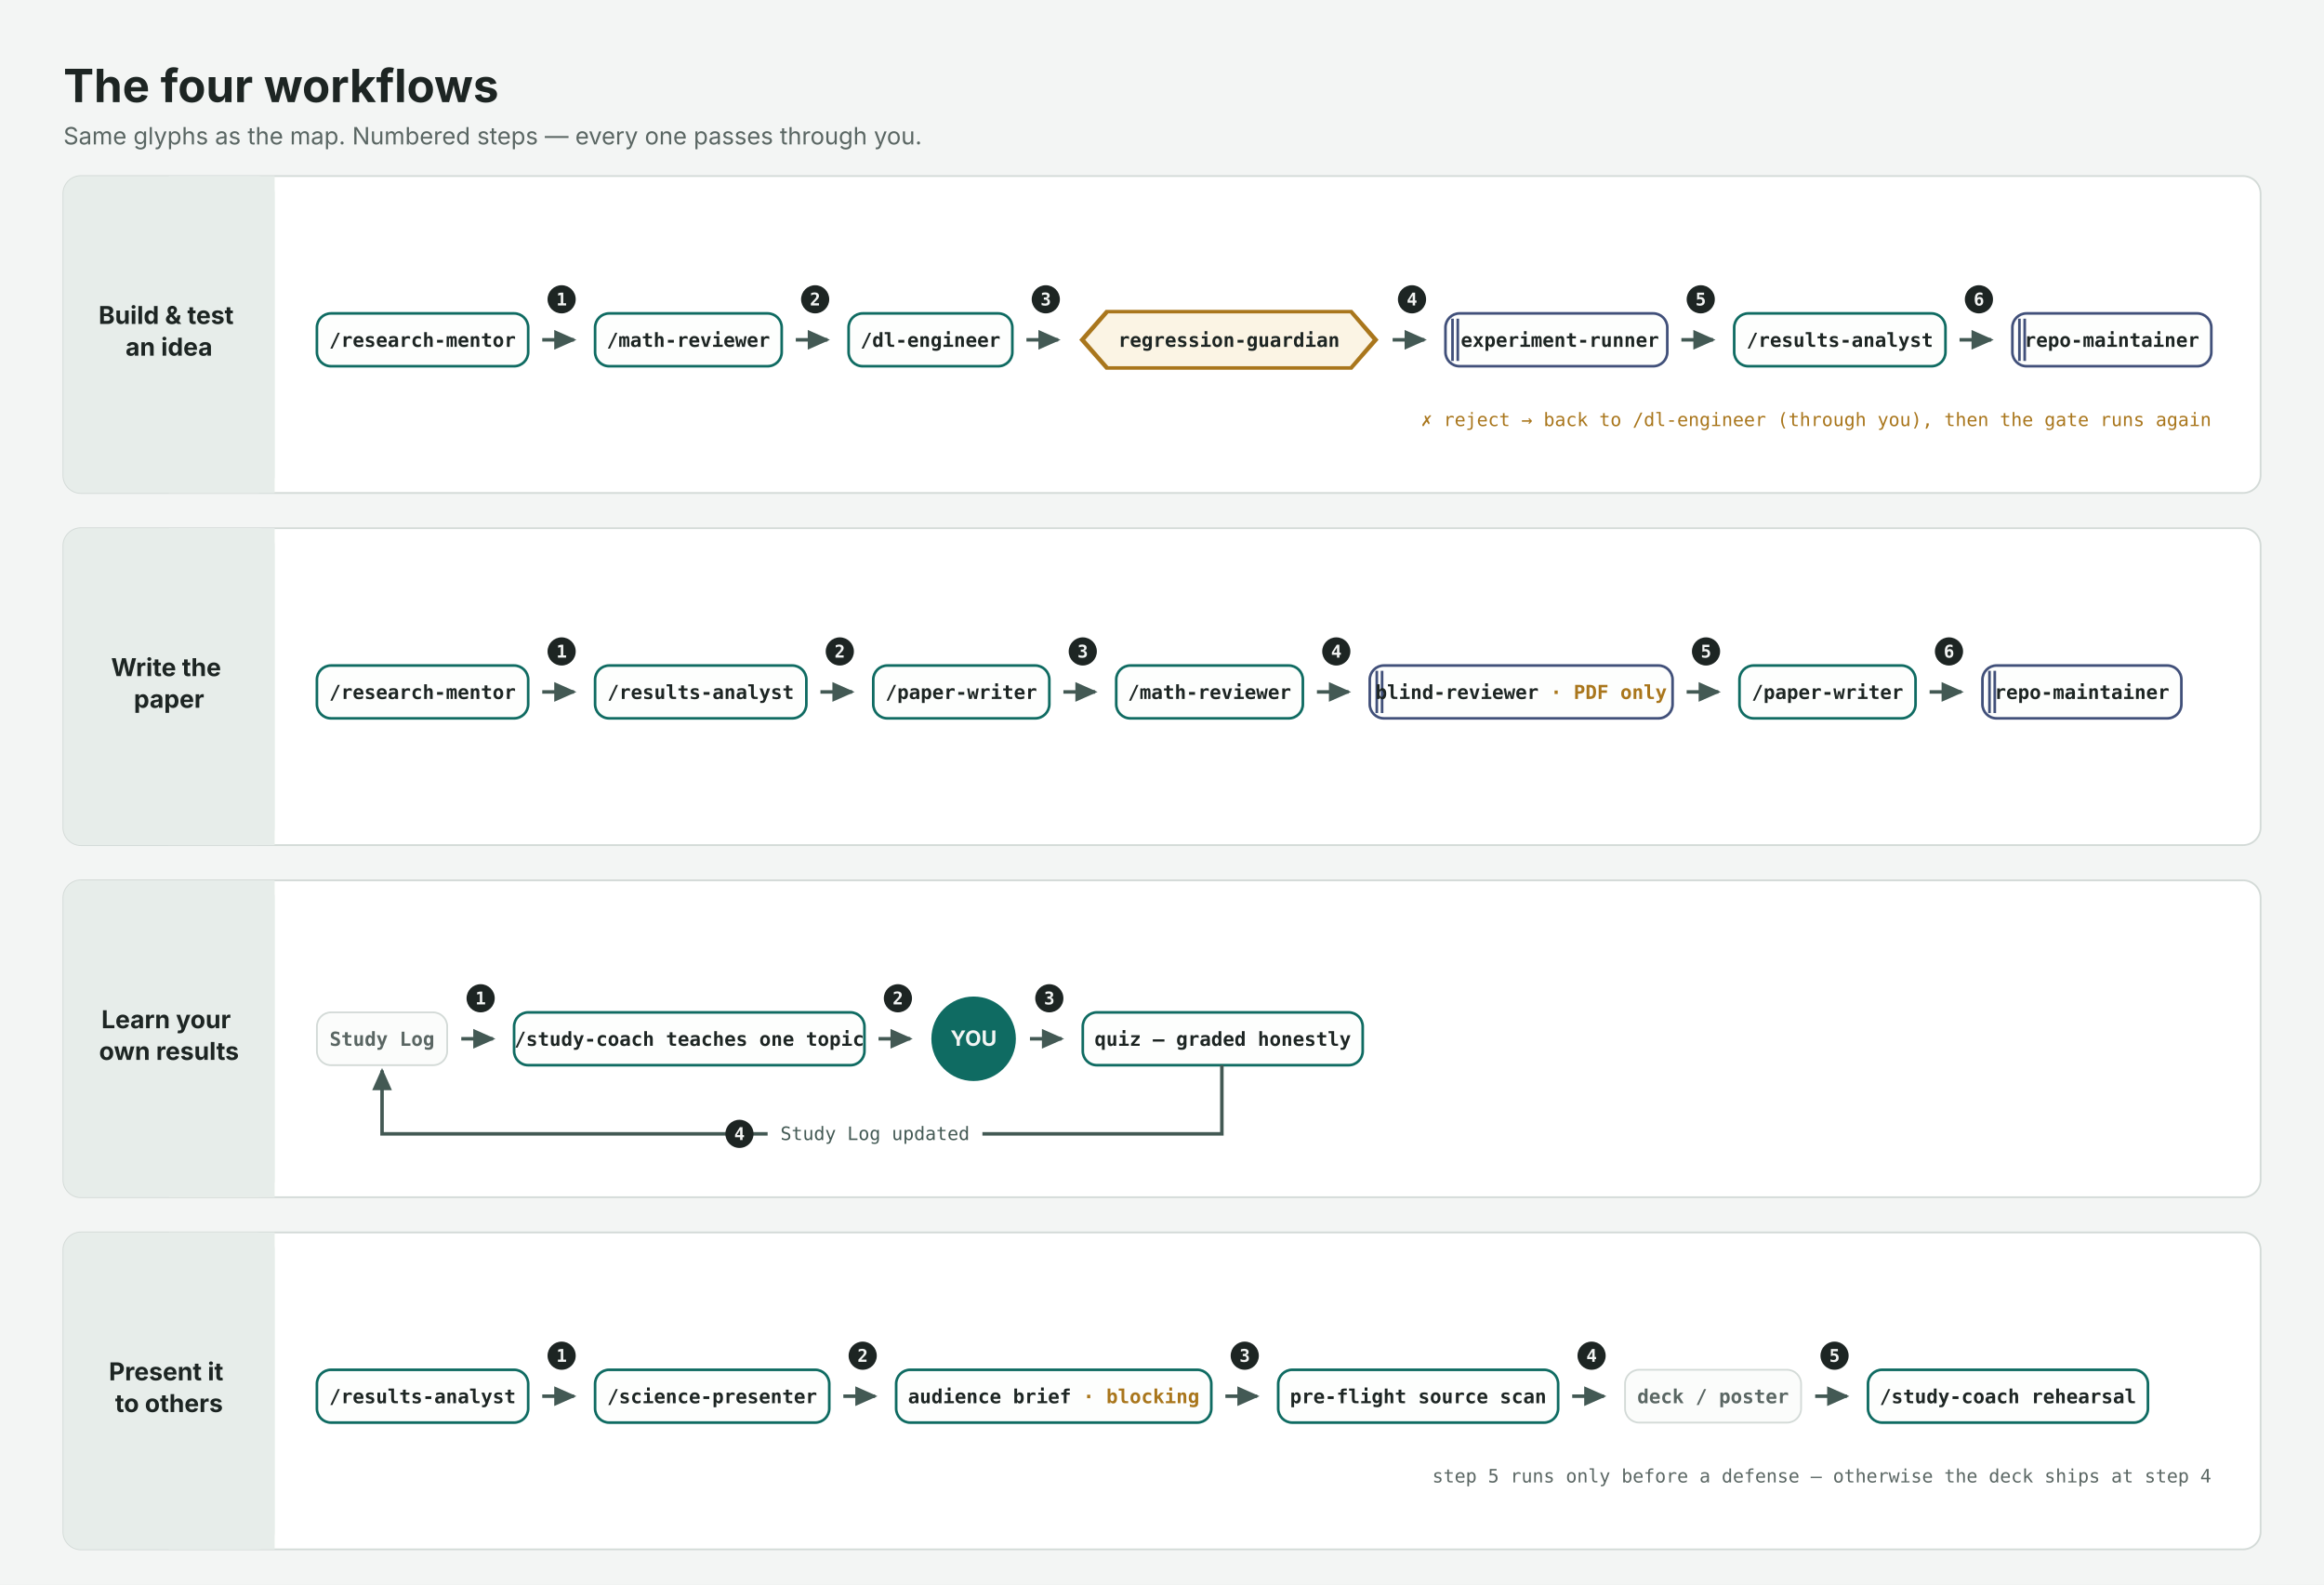
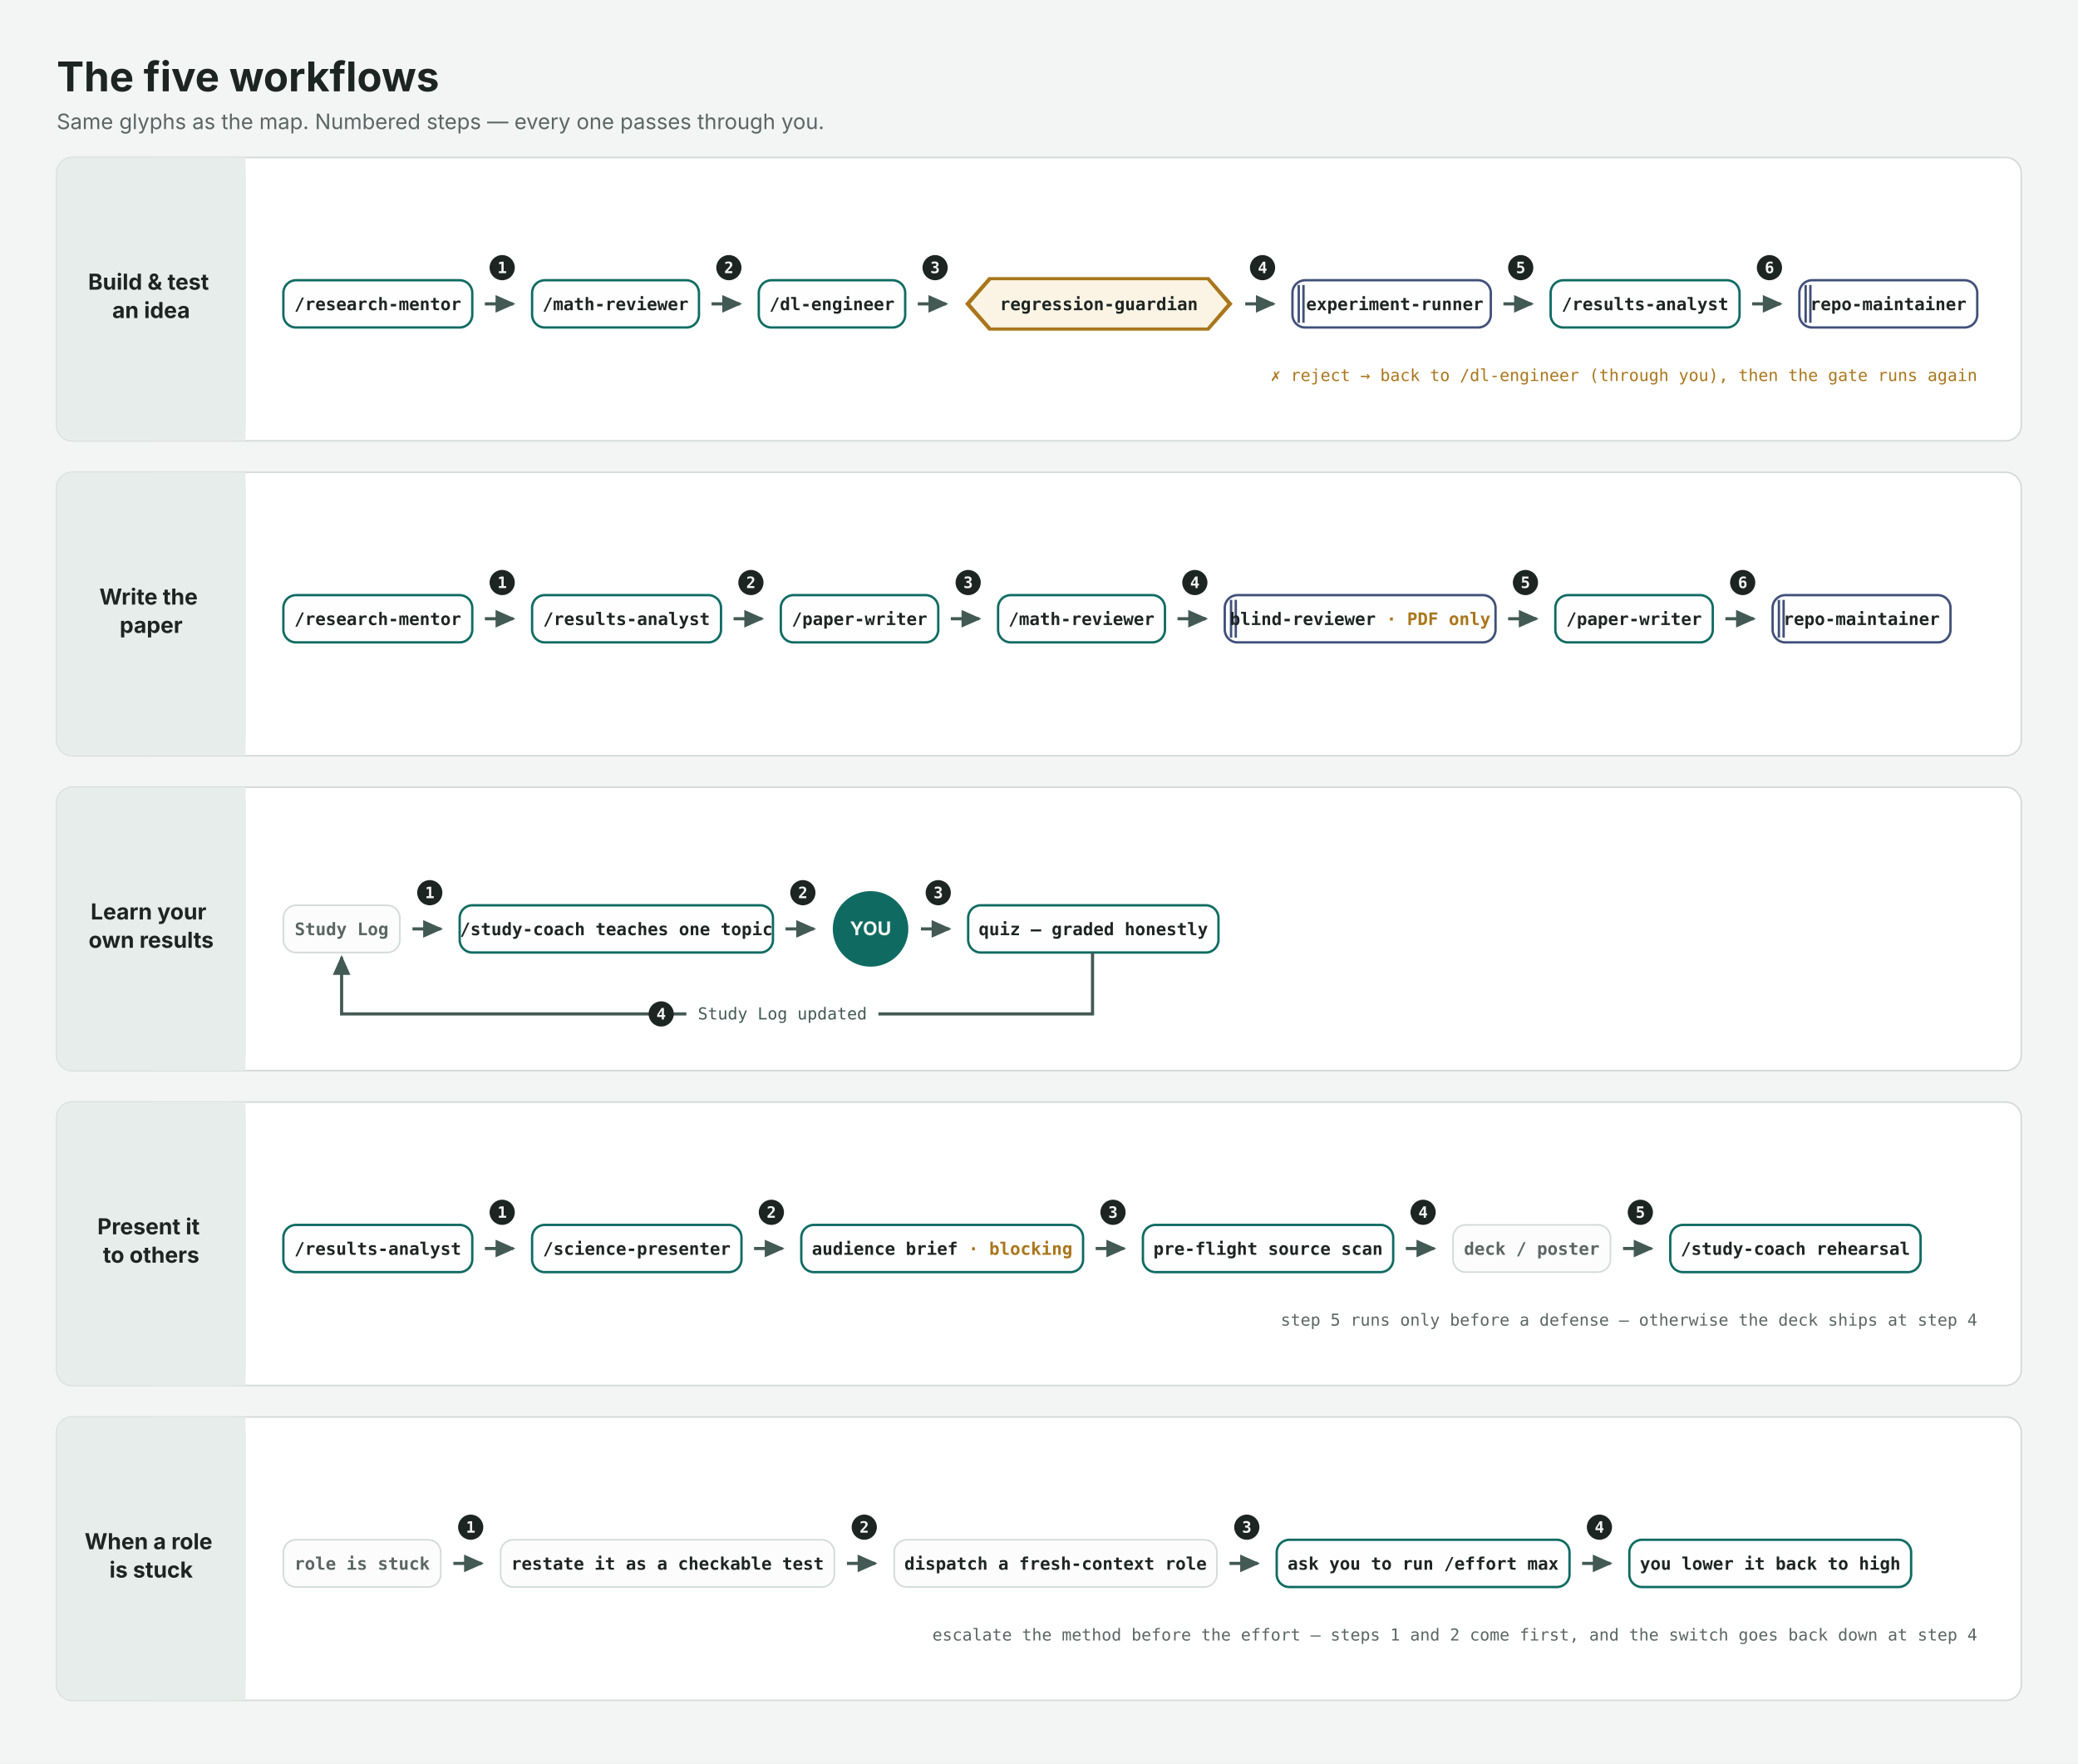
- <svg xmlns="http://www.w3.org/2000/svg" width="1320" height="900" viewBox="0 0 1320 900" role="img" aria-label="The four workflows as numbered swimlanes: build-and-test through the amber gate, the paper loop with a PDF-only blind review, the learning cycle back into the Study Log, and the presenting lane from verified numbers to a rehearsed deck.">
+ <svg xmlns="http://www.w3.org/2000/svg" width="1320" height="1120" viewBox="0 0 1320 1120" role="img" aria-label="The five workflows as numbered swimlanes: build-and-test through the amber gate, the paper loop with a PDF-only blind review, the learning cycle back into the Study Log, the presenting lane from verified numbers to a rehearsed deck, and the stuck lane where the method is escalated before the effort.">
  <defs>
    <marker id="fh" viewBox="0 0 10 10" refX="8" refY="5" markerWidth="7" markerHeight="7" orient="auto-start-reverse">
      <path d="M 0 1 L 9 5 L 0 9 z" fill="#435954" />
    </marker>
  </defs>
  <style>
    .mono { font-family: ui-monospace, SFMono-Regular, Menlo, Consolas, monospace; }
    .sans { font-family: system-ui, -apple-system, "Segoe UI", sans-serif; }
  </style>
-   <rect x="0" y="0" width="1320" height="900" fill="#F3F5F4" />
-   <text class="sans" x="36" y="58" font-size="26" font-weight="700" fill="#1D2523">The four workflows</text>
+   <rect x="0" y="0" width="1320" height="1120" fill="#F3F5F4" />
+   <text class="sans" x="36" y="58" font-size="26" font-weight="700" fill="#1D2523">The five workflows</text>
  <text class="sans" x="36" y="82" font-size="13.5" fill="#5A6663">Same glyphs as the map. Numbered steps — every one passes through you.</text>
  <rect x="36" y="100" width="1248" height="180" rx="10" fill="#FFFFFF" stroke="#D3DAD7" />
  <rect x="36" y="100" width="120" height="180" rx="10" fill="#E7EDEA" />
  <rect x="96" y="100" width="60" height="180" fill="#E7EDEA" />
  <text class="sans" font-size="14" font-weight="700" fill="#1D2523" text-anchor="middle">
    <tspan x="96" y="184">Build &amp; test</tspan>
    <tspan x="96" y="202">an idea</tspan>
  </text>
  <g class="mono" font-size="11" font-weight="600">
    <rect x="180" y="178" width="120" height="30" rx="8" fill="#FDFEFD" stroke="#0F6B62" stroke-width="1.5" />
    <text x="240" y="197" text-anchor="middle" fill="#1D2523">/research-mentor</text>
    <circle cx="319" cy="170" r="8" fill="#1D2523" />
    <text x="319" y="173.5" font-size="10" text-anchor="middle" fill="#F3F5F4">1</text>
    <line x1="308" y1="193" x2="326" y2="193" stroke="#435954" stroke-width="2" marker-end="url(#fh)" />
    <rect x="338" y="178" width="106" height="30" rx="8" fill="#FDFEFD" stroke="#0F6B62" stroke-width="1.5" />
    <text x="391" y="197" text-anchor="middle" fill="#1D2523">/math-reviewer</text>
    <circle cx="463" cy="170" r="8" fill="#1D2523" />
    <text x="463" y="173.5" font-size="10" text-anchor="middle" fill="#F3F5F4">2</text>
    <line x1="452" y1="193" x2="470" y2="193" stroke="#435954" stroke-width="2" marker-end="url(#fh)" />
    <rect x="482" y="178" width="93" height="30" rx="8" fill="#FDFEFD" stroke="#0F6B62" stroke-width="1.5" />
    <text x="528.5" y="197" text-anchor="middle" fill="#1D2523">/dl-engineer</text>
    <circle cx="594" cy="170" r="8" fill="#1D2523" />
    <text x="594" y="173.5" font-size="10" text-anchor="middle" fill="#F3F5F4">3</text>
    <line x1="583" y1="193" x2="601" y2="193" stroke="#435954" stroke-width="2" marker-end="url(#fh)" />
    <polygon points="628,176 768,176 783,193 768,210 628,210 613,193" fill="#A9761C" />
    <polygon points="629.5,178 766.8,178 779.6,193 766.8,208 629.5,208 616.4,193" fill="#FBF4E4" />
    <text x="698" y="197" text-anchor="middle" fill="#1D2523">regression-guardian</text>
    <circle cx="802" cy="170" r="8" fill="#1D2523" />
    <text x="802" y="173.5" font-size="10" text-anchor="middle" fill="#F3F5F4">4</text>
    <line x1="791" y1="193" x2="809" y2="193" stroke="#435954" stroke-width="2" marker-end="url(#fh)" />
    <rect x="821" y="178" width="126" height="30" rx="8" fill="#FDFEFD" stroke="#41507A" stroke-width="1.5" />
    <line x1="825" y1="181" x2="825" y2="205" stroke="#41507A" stroke-width="1.5" />
    <line x1="828" y1="181" x2="828" y2="205" stroke="#41507A" stroke-width="1.5" />
    <text x="886" y="197" text-anchor="middle" fill="#1D2523">experiment-runner</text>
    <circle cx="966" cy="170" r="8" fill="#1D2523" />
    <text x="966" y="173.5" font-size="10" text-anchor="middle" fill="#F3F5F4">5</text>
    <line x1="955" y1="193" x2="973" y2="193" stroke="#435954" stroke-width="2" marker-end="url(#fh)" />
    <rect x="985" y="178" width="120" height="30" rx="8" fill="#FDFEFD" stroke="#0F6B62" stroke-width="1.5" />
    <text x="1045" y="197" text-anchor="middle" fill="#1D2523">/results-analyst</text>
    <circle cx="1124" cy="170" r="8" fill="#1D2523" />
    <text x="1124" y="173.5" font-size="10" text-anchor="middle" fill="#F3F5F4">6</text>
    <line x1="1113" y1="193" x2="1131" y2="193" stroke="#435954" stroke-width="2" marker-end="url(#fh)" />
    <rect x="1143" y="178" width="113" height="30" rx="8" fill="#FDFEFD" stroke="#41507A" stroke-width="1.5" />
    <line x1="1147" y1="181" x2="1147" y2="205" stroke="#41507A" stroke-width="1.5" />
    <line x1="1150" y1="181" x2="1150" y2="205" stroke="#41507A" stroke-width="1.5" />
    <text x="1199.5" y="197" text-anchor="middle" fill="#1D2523">repo-maintainer</text>
  </g>
  <text class="mono" x="1256" y="242" font-size="10.5" text-anchor="end" fill="#A9761C">✗ reject → back to /dl-engineer (through you), then the gate runs again</text>
  <rect x="36" y="300" width="1248" height="180" rx="10" fill="#FFFFFF" stroke="#D3DAD7" />
  <rect x="36" y="300" width="120" height="180" rx="10" fill="#E7EDEA" />
  <rect x="96" y="300" width="60" height="180" fill="#E7EDEA" />
  <text class="sans" font-size="14" font-weight="700" fill="#1D2523" text-anchor="middle">
    <tspan x="96" y="384">Write the</tspan>
    <tspan x="96" y="402">paper</tspan>
  </text>
  <g class="mono" font-size="11" font-weight="600">
    <rect x="180" y="378" width="120" height="30" rx="8" fill="#FDFEFD" stroke="#0F6B62" stroke-width="1.5" />
    <text x="240" y="397" text-anchor="middle" fill="#1D2523">/research-mentor</text>
    <circle cx="319" cy="370" r="8" fill="#1D2523" />
    <text x="319" y="373.5" font-size="10" text-anchor="middle" fill="#F3F5F4">1</text>
    <line x1="308" y1="393" x2="326" y2="393" stroke="#435954" stroke-width="2" marker-end="url(#fh)" />
    <rect x="338" y="378" width="120" height="30" rx="8" fill="#FDFEFD" stroke="#0F6B62" stroke-width="1.5" />
    <text x="398" y="397" text-anchor="middle" fill="#1D2523">/results-analyst</text>
    <circle cx="477" cy="370" r="8" fill="#1D2523" />
    <text x="477" y="373.5" font-size="10" text-anchor="middle" fill="#F3F5F4">2</text>
    <line x1="466" y1="393" x2="484" y2="393" stroke="#435954" stroke-width="2" marker-end="url(#fh)" />
    <rect x="496" y="378" width="100" height="30" rx="8" fill="#FDFEFD" stroke="#0F6B62" stroke-width="1.5" />
    <text x="546" y="397" text-anchor="middle" fill="#1D2523">/paper-writer</text>
    <circle cx="615" cy="370" r="8" fill="#1D2523" />
    <text x="615" y="373.5" font-size="10" text-anchor="middle" fill="#F3F5F4">3</text>
    <line x1="604" y1="393" x2="622" y2="393" stroke="#435954" stroke-width="2" marker-end="url(#fh)" />
    <rect x="634" y="378" width="106" height="30" rx="8" fill="#FDFEFD" stroke="#0F6B62" stroke-width="1.5" />
    <text x="687" y="397" text-anchor="middle" fill="#1D2523">/math-reviewer</text>
    <circle cx="759" cy="370" r="8" fill="#1D2523" />
    <text x="759" y="373.5" font-size="10" text-anchor="middle" fill="#F3F5F4">4</text>
    <line x1="748" y1="393" x2="766" y2="393" stroke="#435954" stroke-width="2" marker-end="url(#fh)" />
    <rect x="778" y="378" width="172" height="30" rx="8" fill="#FDFEFD" stroke="#41507A" stroke-width="1.5" />
    <line x1="782" y1="381" x2="782" y2="405" stroke="#41507A" stroke-width="1.5" />
    <line x1="785" y1="381" x2="785" y2="405" stroke="#41507A" stroke-width="1.5" />
    <text x="864" y="397" text-anchor="middle" fill="#1D2523">blind-reviewer <tspan fill="#A9761C">· PDF only</tspan>
    </text>
    <circle cx="969" cy="370" r="8" fill="#1D2523" />
    <text x="969" y="373.5" font-size="10" text-anchor="middle" fill="#F3F5F4">5</text>
    <line x1="958" y1="393" x2="976" y2="393" stroke="#435954" stroke-width="2" marker-end="url(#fh)" />
    <rect x="988" y="378" width="100" height="30" rx="8" fill="#FDFEFD" stroke="#0F6B62" stroke-width="1.5" />
    <text x="1038" y="397" text-anchor="middle" fill="#1D2523">/paper-writer</text>
    <circle cx="1107" cy="370" r="8" fill="#1D2523" />
    <text x="1107" y="373.5" font-size="10" text-anchor="middle" fill="#F3F5F4">6</text>
    <line x1="1096" y1="393" x2="1114" y2="393" stroke="#435954" stroke-width="2" marker-end="url(#fh)" />
    <rect x="1126" y="378" width="113" height="30" rx="8" fill="#FDFEFD" stroke="#41507A" stroke-width="1.5" />
    <line x1="1130" y1="381" x2="1130" y2="405" stroke="#41507A" stroke-width="1.5" />
    <line x1="1133" y1="381" x2="1133" y2="405" stroke="#41507A" stroke-width="1.5" />
    <text x="1182.5" y="397" text-anchor="middle" fill="#1D2523">repo-maintainer</text>
  </g>
  <rect x="36" y="500" width="1248" height="180" rx="10" fill="#FFFFFF" stroke="#D3DAD7" />
  <rect x="36" y="500" width="120" height="180" rx="10" fill="#E7EDEA" />
  <rect x="96" y="500" width="60" height="180" fill="#E7EDEA" />
  <text class="sans" font-size="14" font-weight="700" fill="#1D2523" text-anchor="middle">
    <tspan x="96" y="584">Learn your</tspan>
    <tspan x="96" y="602">own results</tspan>
  </text>
  <g class="mono" font-size="11" font-weight="600">
    <rect x="180" y="575" width="74" height="30" rx="8" fill="#FBFCFB" stroke="#D3DAD7" />
    <text x="217" y="594" text-anchor="middle" fill="#5A6663">Study Log</text>
    <circle cx="273" cy="567" r="8" fill="#1D2523" />
    <text x="273" y="570.5" font-size="10" text-anchor="middle" fill="#F3F5F4">1</text>
    <line x1="262" y1="590" x2="280" y2="590" stroke="#435954" stroke-width="2" marker-end="url(#fh)" />
    <rect x="292" y="575" width="199" height="30" rx="8" fill="#FDFEFD" stroke="#0F6B62" stroke-width="1.5" />
    <text x="391.5" y="594" text-anchor="middle" fill="#1D2523">/study-coach teaches one topic</text>
    <circle cx="510" cy="567" r="8" fill="#1D2523" />
    <text x="510" y="570.5" font-size="10" text-anchor="middle" fill="#F3F5F4">2</text>
    <line x1="499" y1="590" x2="517" y2="590" stroke="#435954" stroke-width="2" marker-end="url(#fh)" />
    <circle cx="553" cy="590" r="24" fill="#0F6B62" />
    <text class="sans" x="553" y="594" font-size="12" font-weight="700" text-anchor="middle" fill="#F3F5F4">YOU</text>
    <circle cx="596" cy="567" r="8" fill="#1D2523" />
    <text x="596" y="570.5" font-size="10" text-anchor="middle" fill="#F3F5F4">3</text>
    <line x1="585" y1="590" x2="603" y2="590" stroke="#435954" stroke-width="2" marker-end="url(#fh)" />
    <rect x="615" y="575" width="159" height="30" rx="8" fill="#FDFEFD" stroke="#0F6B62" stroke-width="1.5" />
    <text x="694.5" y="594" text-anchor="middle" fill="#1D2523">quiz — graded honestly</text>
  </g>
  <polyline points="694,605 694,644 217,644 217,608" fill="none" stroke="#435954" stroke-width="2" marker-end="url(#fh)" />
  <circle cx="420" cy="644" r="8" fill="#1D2523" />
  <text class="mono" x="420" y="647.5" font-size="10" font-weight="600" text-anchor="middle" fill="#F3F5F4">4</text>
  <rect x="436" y="636" width="122" height="16" rx="4" fill="#FFFFFF" />
  <text class="mono" x="497" y="647.5" font-size="10.5" text-anchor="middle" fill="#435954">Study Log updated</text>
  <rect x="36" y="700" width="1248" height="180" rx="10" fill="#FFFFFF" stroke="#D3DAD7" />
  <rect x="36" y="700" width="120" height="180" rx="10" fill="#E7EDEA" />
  <rect x="96" y="700" width="60" height="180" fill="#E7EDEA" />
  <text class="sans" font-size="14" font-weight="700" fill="#1D2523" text-anchor="middle">
    <tspan x="96" y="784">Present it</tspan>
    <tspan x="96" y="802">to others</tspan>
  </text>
  <g class="mono" font-size="11" font-weight="600">
    <rect x="180" y="778" width="120" height="30" rx="8" fill="#FDFEFD" stroke="#0F6B62" stroke-width="1.5" />
    <text x="240" y="797" text-anchor="middle" fill="#1D2523">/results-analyst</text>
    <circle cx="319" cy="770" r="8" fill="#1D2523" />
    <text x="319" y="773.5" font-size="10" text-anchor="middle" fill="#F3F5F4">1</text>
    <line x1="308" y1="793" x2="326" y2="793" stroke="#435954" stroke-width="2" marker-end="url(#fh)" />
    <rect x="338" y="778" width="133" height="30" rx="8" fill="#FDFEFD" stroke="#0F6B62" stroke-width="1.5" />
    <text x="404.5" y="797" text-anchor="middle" fill="#1D2523">/science-presenter</text>
    <circle cx="490" cy="770" r="8" fill="#1D2523" />
    <text x="490" y="773.5" font-size="10" text-anchor="middle" fill="#F3F5F4">2</text>
    <line x1="479" y1="793" x2="497" y2="793" stroke="#435954" stroke-width="2" marker-end="url(#fh)" />
    <rect x="509" y="778" width="179" height="30" rx="8" fill="#FDFEFD" stroke="#0F6B62" stroke-width="1.5" />
    <text x="598.5" y="797" text-anchor="middle" fill="#1D2523">audience brief <tspan fill="#A9761C">· blocking</tspan>
    </text>
    <circle cx="707" cy="770" r="8" fill="#1D2523" />
    <text x="707" y="773.5" font-size="10" text-anchor="middle" fill="#F3F5F4">3</text>
    <line x1="696" y1="793" x2="714" y2="793" stroke="#435954" stroke-width="2" marker-end="url(#fh)" />
    <rect x="726" y="778" width="159" height="30" rx="8" fill="#FDFEFD" stroke="#0F6B62" stroke-width="1.5" />
    <text x="805.5" y="797" text-anchor="middle" fill="#1D2523">pre-flight source scan</text>
    <circle cx="904" cy="770" r="8" fill="#1D2523" />
    <text x="904" y="773.5" font-size="10" text-anchor="middle" fill="#F3F5F4">4</text>
    <line x1="893" y1="793" x2="911" y2="793" stroke="#435954" stroke-width="2" marker-end="url(#fh)" />
    <rect x="923" y="778" width="100" height="30" rx="8" fill="#FBFCFB" stroke="#D3DAD7" />
    <text x="973" y="797" text-anchor="middle" fill="#5A6663">deck / poster</text>
    <circle cx="1042" cy="770" r="8" fill="#1D2523" />
    <text x="1042" y="773.5" font-size="10" text-anchor="middle" fill="#F3F5F4">5</text>
    <line x1="1031" y1="793" x2="1049" y2="793" stroke="#435954" stroke-width="2" marker-end="url(#fh)" />
    <rect x="1061" y="778" width="159" height="30" rx="8" fill="#FDFEFD" stroke="#0F6B62" stroke-width="1.5" />
    <text x="1140.5" y="797" text-anchor="middle" fill="#1D2523">/study-coach rehearsal</text>
  </g>
  <text class="mono" x="1256" y="842" font-size="10.5" text-anchor="end" fill="#5A6663">step 5 runs only before a defense — otherwise the deck ships at step 4</text>
+   <rect x="36" y="900" width="1248" height="180" rx="10" fill="#FFFFFF" stroke="#D3DAD7" />
+   <rect x="36" y="900" width="120" height="180" rx="10" fill="#E7EDEA" />
+   <rect x="96" y="900" width="60" height="180" fill="#E7EDEA" />
+   <text class="sans" font-size="14" font-weight="700" fill="#1D2523" text-anchor="middle">
+     <tspan x="96" y="984">When a role</tspan>
+     <tspan x="96" y="1002">is stuck</tspan>
+   </text>
+   <g class="mono" font-size="11" font-weight="600">
+     <rect x="180" y="978" width="100" height="30" rx="8" fill="#FBFCFB" stroke="#D3DAD7" />
+     <text x="230" y="997" text-anchor="middle" fill="#5A6663">role is stuck</text>
+     <circle cx="299" cy="970" r="8" fill="#1D2523" />
+     <text x="299" y="973.5" font-size="10" text-anchor="middle" fill="#F3F5F4">1</text>
+     <line x1="288" y1="993" x2="306" y2="993" stroke="#435954" stroke-width="2" marker-end="url(#fh)" />
+     <rect x="318" y="978" width="212" height="30" rx="8" fill="#FBFCFB" stroke="#D3DAD7" />
+     <text x="424" y="997" text-anchor="middle" fill="#1D2523">restate it as a checkable test</text>
+     <circle cx="549" cy="970" r="8" fill="#1D2523" />
+     <text x="549" y="973.5" font-size="10" text-anchor="middle" fill="#F3F5F4">2</text>
+     <line x1="538" y1="993" x2="556" y2="993" stroke="#435954" stroke-width="2" marker-end="url(#fh)" />
+     <rect x="568" y="978" width="205" height="30" rx="8" fill="#FBFCFB" stroke="#D3DAD7" />
+     <text x="670.5" y="997" text-anchor="middle" fill="#1D2523">dispatch a fresh-context role</text>
+     <circle cx="792" cy="970" r="8" fill="#1D2523" />
+     <text x="792" y="973.5" font-size="10" text-anchor="middle" fill="#F3F5F4">3</text>
+     <line x1="781" y1="993" x2="799" y2="993" stroke="#435954" stroke-width="2" marker-end="url(#fh)" />
+     <rect x="811" y="978" width="186" height="30" rx="8" fill="#FDFEFD" stroke="#0F6B62" stroke-width="1.5" />
+     <text x="904" y="997" text-anchor="middle" fill="#1D2523">ask you to run /effort max</text>
+     <circle cx="1016" cy="970" r="8" fill="#1D2523" />
+     <text x="1016" y="973.5" font-size="10" text-anchor="middle" fill="#F3F5F4">4</text>
+     <line x1="1005" y1="993" x2="1023" y2="993" stroke="#435954" stroke-width="2" marker-end="url(#fh)" />
+     <rect x="1035" y="978" width="179" height="30" rx="8" fill="#FDFEFD" stroke="#0F6B62" stroke-width="1.5" />
+     <text x="1124.5" y="997" text-anchor="middle" fill="#1D2523">you lower it back to high</text>
+   </g>
+   <text class="mono" x="1256" y="1042" font-size="10.5" text-anchor="end" fill="#5A6663">escalate the method before the effort — steps 1 and 2 come first, and the switch goes back down at step 4</text>
</svg>
